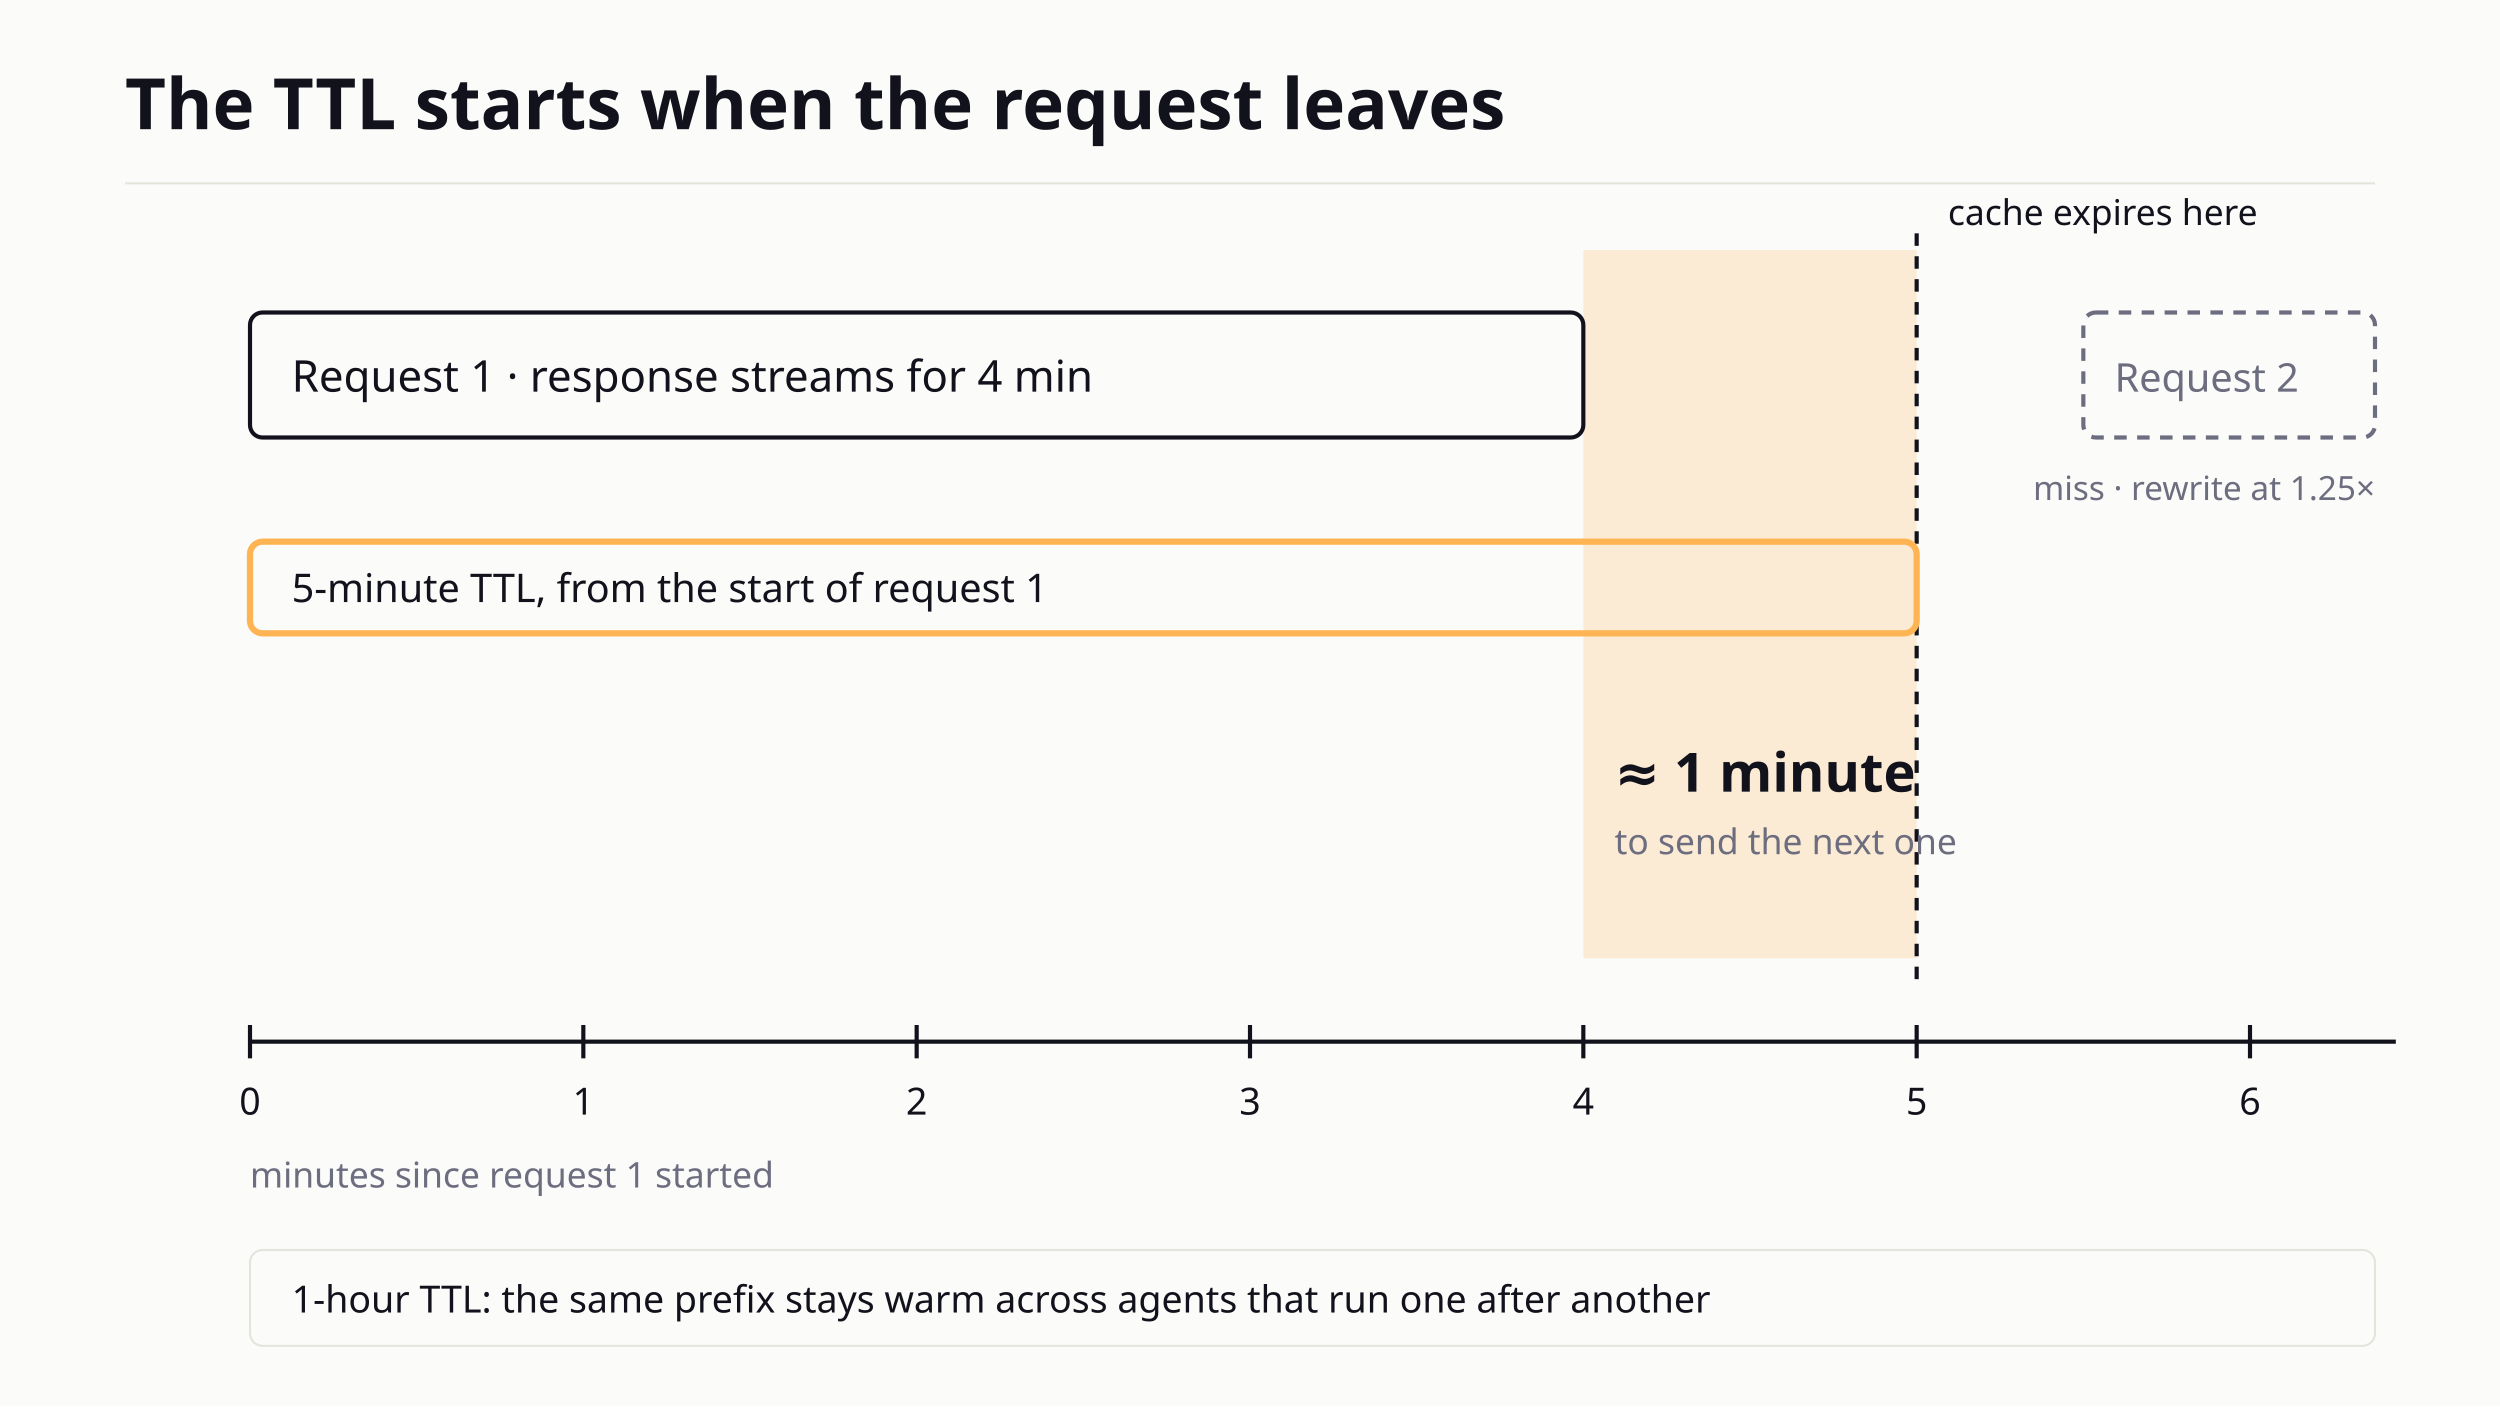
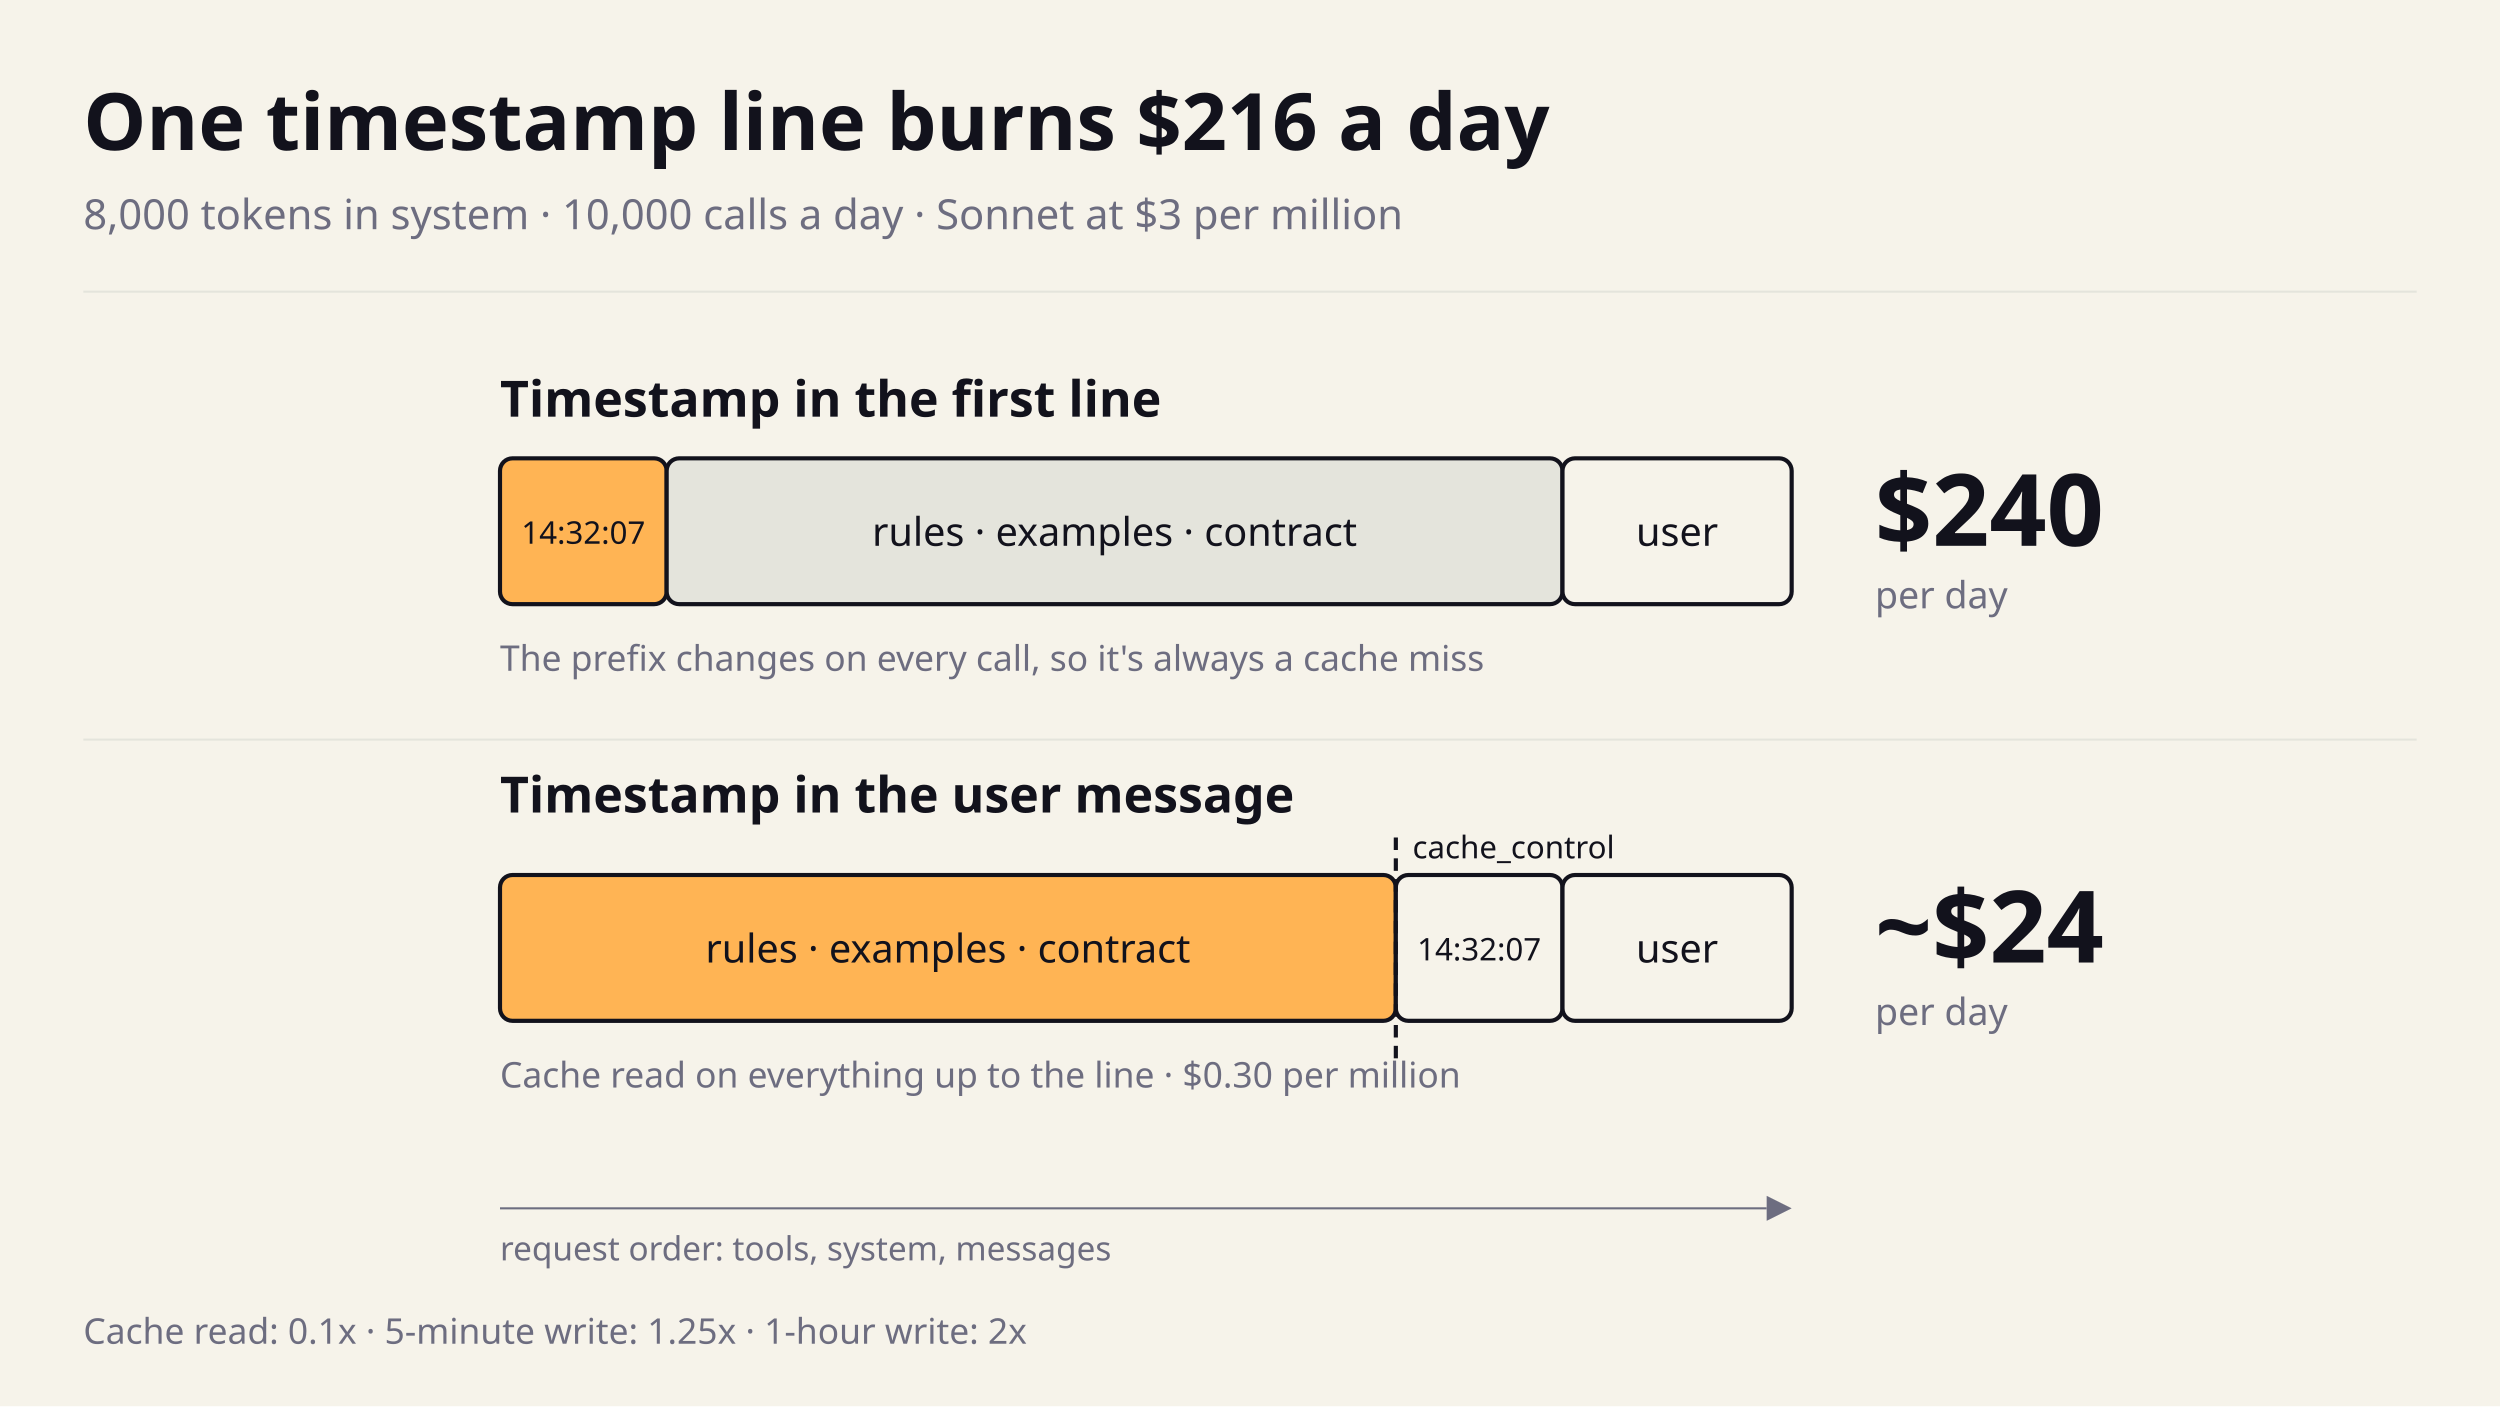
<svg xmlns="http://www.w3.org/2000/svg" viewBox="0 0 1200 675" width="1200" height="675">
-   <rect width="1200" height="675" fill="#fbfbf9" />
-   <text x="60" y="62" font-family="Frank Ruhl Libre" font-weight="700" font-size="34" fill="#12121c">The TTL starts when the request leaves</text>
-   <line x1="60" y1="88" x2="1140" y2="88" stroke="#e4e4dc" stroke-width="1" />
-   <rect x="760" y="120" width="160" height="340" fill="#ffb454" fill-opacity="0.22" />
-   <line x1="920" y1="112" x2="920" y2="470" stroke="#12121c" stroke-width="2" stroke-dasharray="6 5" />
-   <text x="935" y="108" font-family="Heebo" font-size="17" fill="#12121c">cache expires here</text>
-   <rect x="120" y="150" width="640" height="60" rx="6" fill="#fbfbf9" stroke="#12121c" stroke-width="2" />
-   <text x="140" y="188" font-family="Heebo" font-size="21" fill="#12121c">Request 1 · response streams for 4 min</text>
-   <rect x="1000" y="150" width="140" height="60" rx="6" fill="#fbfbf9" stroke="#6d6d80" stroke-width="2" stroke-dasharray="6 5" />
-   <text x="1015" y="188" font-family="Heebo" font-size="19" fill="#6d6d80">Request 2</text>
-   <text x="1140" y="240" font-family="Heebo" font-size="16" fill="#6d6d80" text-anchor="end">miss · rewrite at 1.25×</text>
-   <rect x="120" y="260" width="800" height="44" rx="6" fill="none" stroke="#ffb454" stroke-width="3" />
-   <text x="140" y="289" font-family="Heebo" font-size="19" fill="#12121c">5-minute TTL, from the start of request 1</text>
-   <text x="775" y="380" font-family="Heebo" font-weight="700" font-size="26" fill="#12121c">≈ 1 minute</text>
-   <text x="775" y="410" font-family="Heebo" font-size="17" fill="#6d6d80">to send the next one</text>
-   <line x1="120" y1="500" x2="1150" y2="500" stroke="#12121c" stroke-width="2" />
-   <line x1="120" y1="492" x2="120" y2="508" stroke="#12121c" stroke-width="2" />
-   <line x1="280" y1="492" x2="280" y2="508" stroke="#12121c" stroke-width="2" />
-   <line x1="440" y1="492" x2="440" y2="508" stroke="#12121c" stroke-width="2" />
-   <line x1="600" y1="492" x2="600" y2="508" stroke="#12121c" stroke-width="2" />
-   <line x1="760" y1="492" x2="760" y2="508" stroke="#12121c" stroke-width="2" />
-   <line x1="920" y1="492" x2="920" y2="508" stroke="#12121c" stroke-width="2" />
-   <line x1="1080" y1="492" x2="1080" y2="508" stroke="#12121c" stroke-width="2" />
-   <text x="120" y="535" font-family="Heebo" font-size="18" fill="#12121c" text-anchor="middle">0</text>
-   <text x="280" y="535" font-family="Heebo" font-size="18" fill="#12121c" text-anchor="middle">1</text>
-   <text x="440" y="535" font-family="Heebo" font-size="18" fill="#12121c" text-anchor="middle">2</text>
-   <text x="600" y="535" font-family="Heebo" font-size="18" fill="#12121c" text-anchor="middle">3</text>
-   <text x="760" y="535" font-family="Heebo" font-size="18" fill="#12121c" text-anchor="middle">4</text>
-   <text x="920" y="535" font-family="Heebo" font-size="18" fill="#12121c" text-anchor="middle">5</text>
-   <text x="1080" y="535" font-family="Heebo" font-size="18" fill="#12121c" text-anchor="middle">6</text>
-   <text x="120" y="570" font-family="Heebo" font-size="17" fill="#6d6d80">minutes since request 1 started</text>
-   <rect x="120" y="600" width="1020" height="46" rx="6" fill="none" stroke="#e4e4dc" stroke-width="1" />
-   <text x="140" y="630" font-family="Heebo" font-size="18" fill="#12121c">1-hour TTL: the same prefix stays warm across agents that run one after another</text>
+   <rect x="0" y="0" width="1200" height="675" fill="#f6f3ea" />
+   <text x="40" y="72" font-family="Frank Ruhl Libre" font-weight="700" font-size="38" fill="#12121c" text-anchor="start">One timestamp line burns $216 a day</text>
+   <text x="40" y="110" font-family="Heebo" font-size="20" fill="#6d6d80" text-anchor="start">8,000 tokens in system · 10,000 calls a day · Sonnet at $3 per million</text>
+   <line x1="40" y1="140" x2="1160" y2="140" stroke="#e4e4dc" stroke-width="1" />
+   <text x="240" y="200" font-family="Heebo" font-size="24" font-weight="700" fill="#12121c" text-anchor="start">Timestamp in the first line</text>
+   <rect x="240" y="220" width="80" height="70" rx="6" fill="#ffb454" stroke="#12121c" stroke-width="2" />
+   <text x="280" y="261" font-family="Heebo" font-size="15" fill="#12121c" text-anchor="middle">14:32:07</text>
+   <rect x="320" y="220" width="430" height="70" rx="6" fill="#e4e4dc" stroke="#12121c" stroke-width="2" />
+   <text x="535" y="262" font-family="Heebo" font-size="19" fill="#12121c" text-anchor="middle">rules · examples · contract</text>
+   <rect x="750" y="220" width="110" height="70" rx="6" fill="#f6f3ea" stroke="#12121c" stroke-width="2" />
+   <text x="805" y="262" font-family="Heebo" font-size="19" fill="#12121c" text-anchor="middle">user</text>
+   <text x="240" y="322" font-family="Heebo" font-size="17" fill="#6d6d80" text-anchor="start">The prefix changes on every call, so it's always a cache miss</text>
+   <text x="900" y="262" font-family="Frank Ruhl Libre" font-weight="700" font-size="48" fill="#12121c" text-anchor="start">$240</text>
+   <text x="900" y="292" font-family="Heebo" font-size="18" fill="#6d6d80" text-anchor="start">per day</text>
+   <line x1="40" y1="355" x2="1160" y2="355" stroke="#e4e4dc" stroke-width="1" />
+   <text x="240" y="390" font-family="Heebo" font-size="24" font-weight="700" fill="#12121c" text-anchor="start">Timestamp in the user message</text>
+   <rect x="240" y="420" width="430" height="70" rx="6" fill="#ffb454" stroke="#12121c" stroke-width="2" />
+   <text x="455" y="462" font-family="Heebo" font-size="19" fill="#12121c" text-anchor="middle">rules · examples · contract</text>
+   <rect x="670" y="420" width="80" height="70" rx="6" fill="#f6f3ea" stroke="#12121c" stroke-width="2" />
+   <text x="710" y="461" font-family="Heebo" font-size="15" fill="#12121c" text-anchor="middle">14:32:07</text>
+   <rect x="750" y="420" width="110" height="70" rx="6" fill="#f6f3ea" stroke="#12121c" stroke-width="2" />
+   <text x="805" y="462" font-family="Heebo" font-size="19" fill="#12121c" text-anchor="middle">user</text>
+   <line x1="670" y1="402" x2="670" y2="508" stroke="#12121c" stroke-width="2" stroke-dasharray="6 4" />
+   <text x="678" y="412" font-family="Heebo" font-size="15" fill="#12121c" text-anchor="start">cache_control</text>
+   <text x="240" y="522" font-family="Heebo" font-size="17" fill="#6d6d80" text-anchor="start">Cache read on everything up to the line · $0.30 per million</text>
+   <text x="900" y="462" font-family="Frank Ruhl Libre" font-weight="700" font-size="48" fill="#12121c" text-anchor="start">~$24</text>
+   <text x="900" y="492" font-family="Heebo" font-size="18" fill="#6d6d80" text-anchor="start">per day</text>
+   <line x1="240" y1="580" x2="848" y2="580" stroke="#6d6d80" stroke-width="1" />
+   <path d="M860 580 L848 574 L848 586 Z" fill="#6d6d80" />
+   <text x="240" y="605" font-family="Heebo" font-size="16" fill="#6d6d80" text-anchor="start">request order: tools, system, messages</text>
+   <text x="40" y="645" font-family="Heebo" font-size="17" fill="#6d6d80" text-anchor="start">Cache read: 0.1x · 5-minute write: 1.25x · 1-hour write: 2x</text>
</svg>
